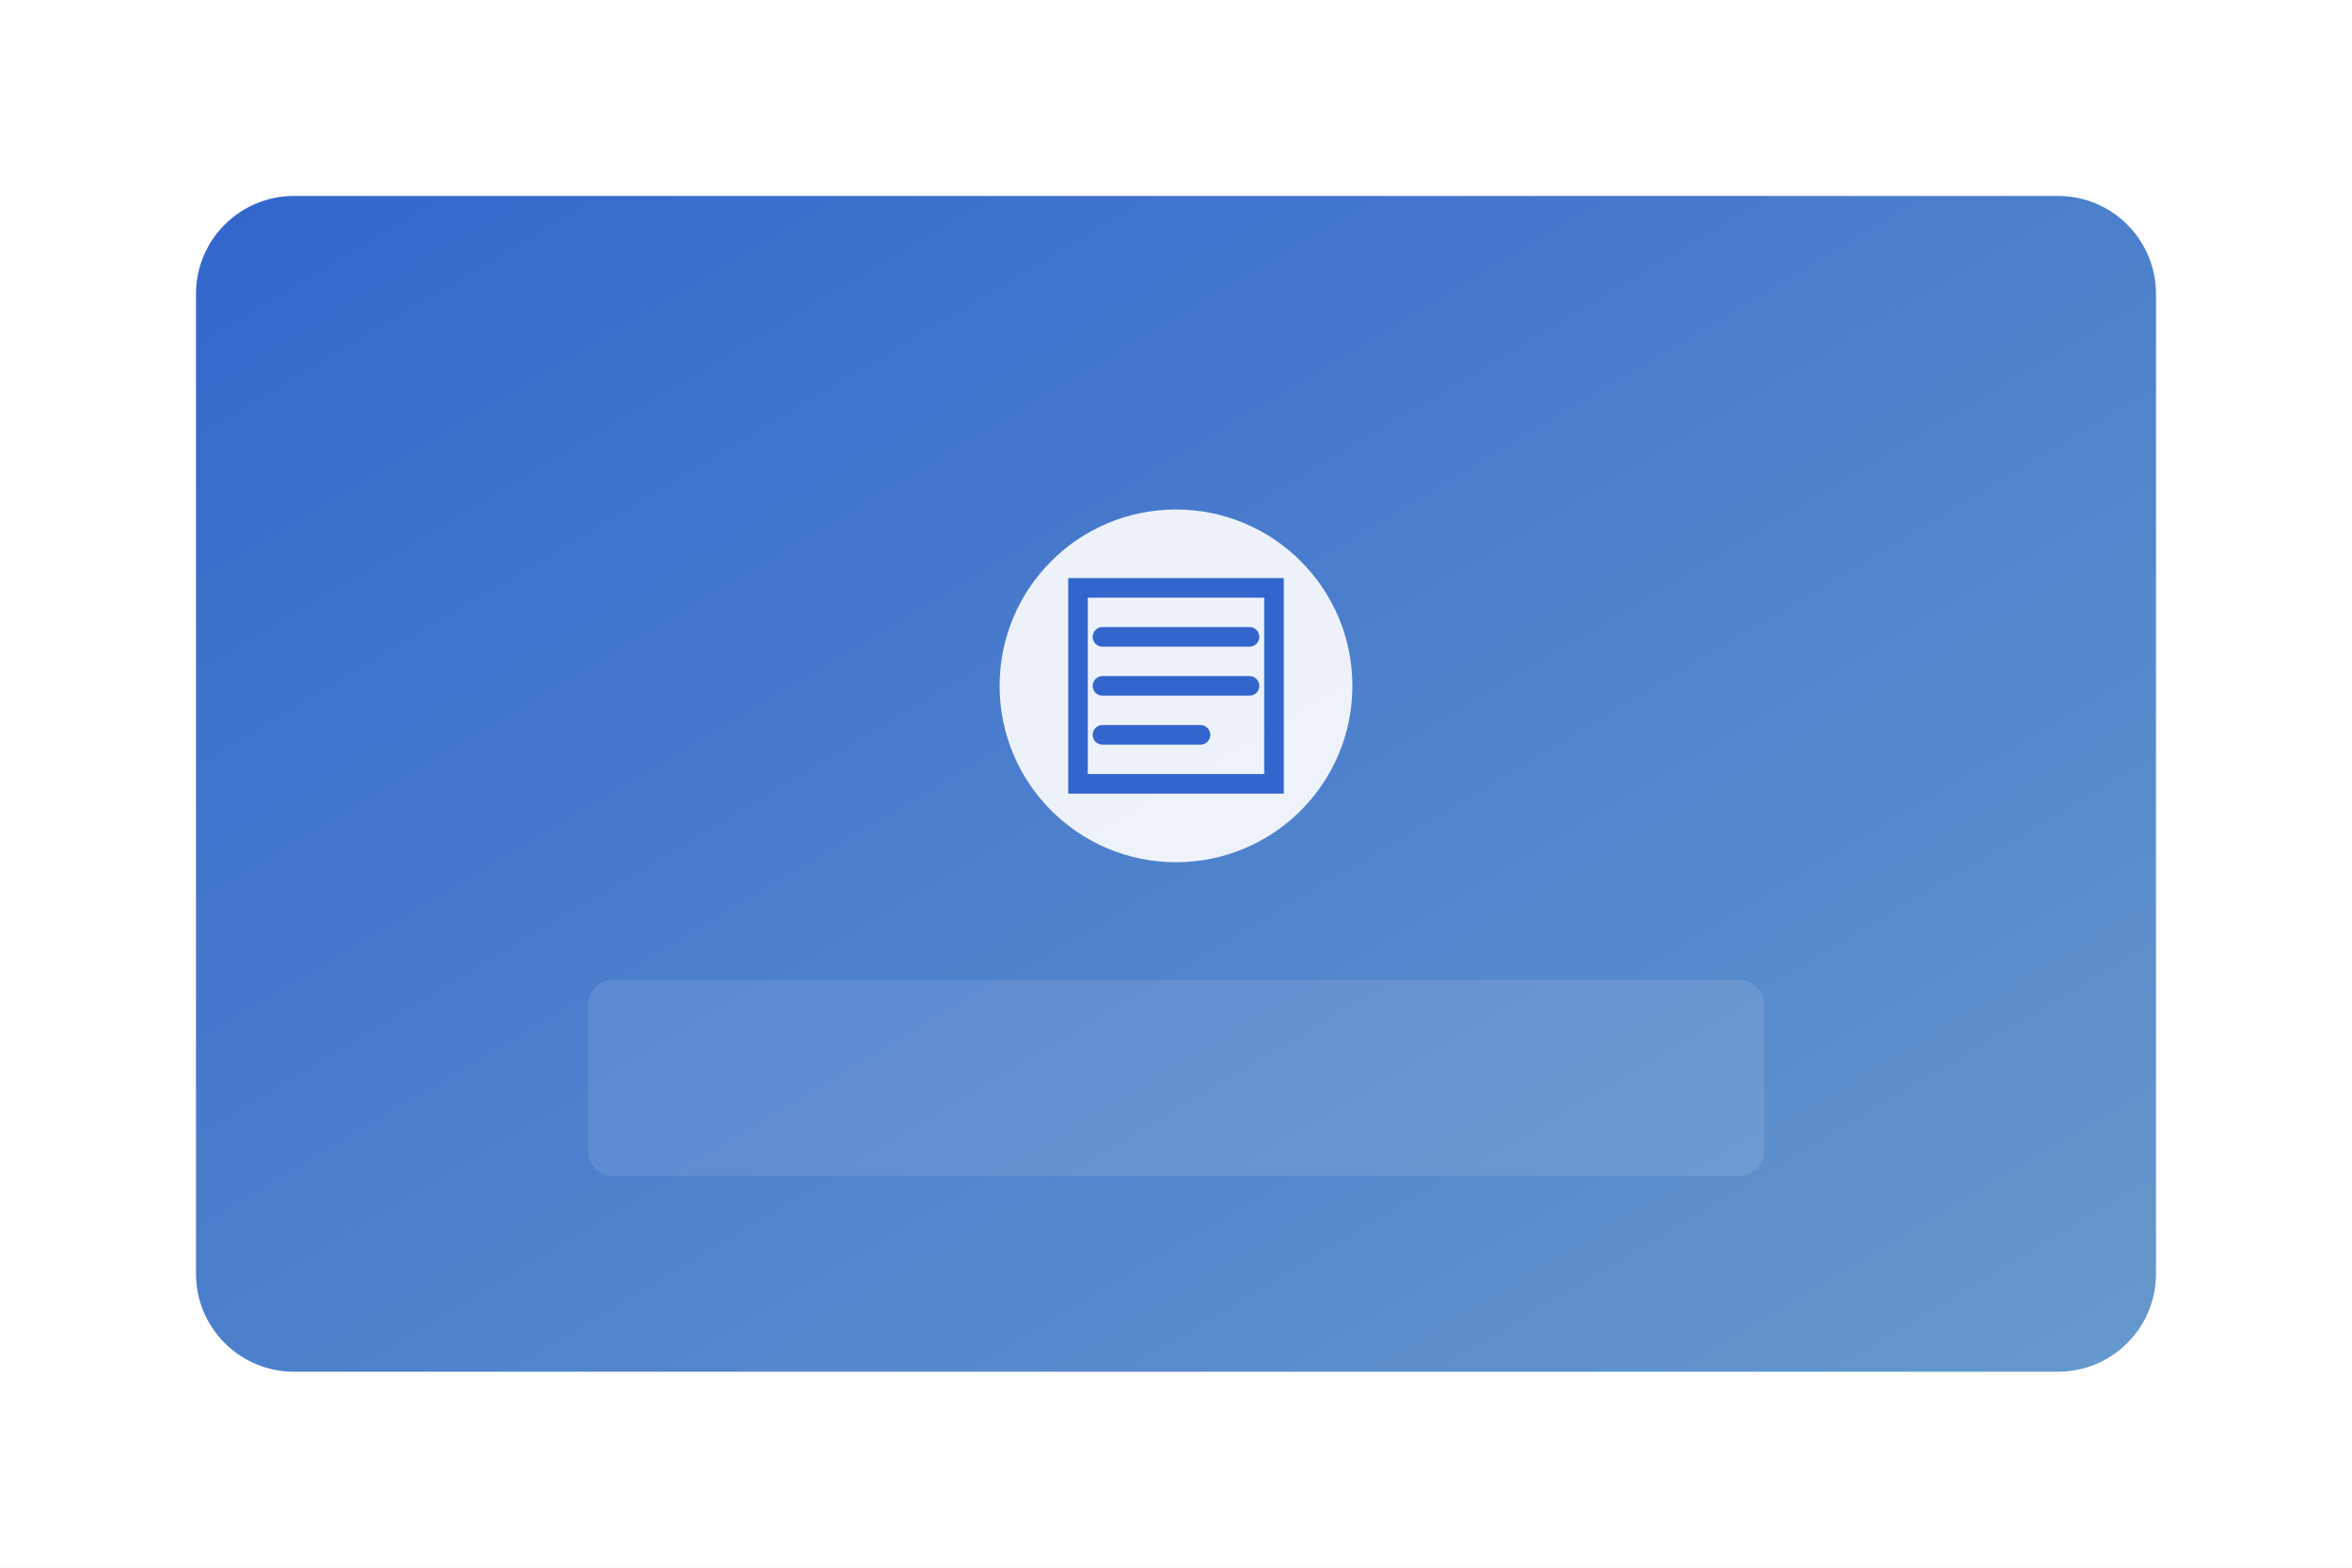
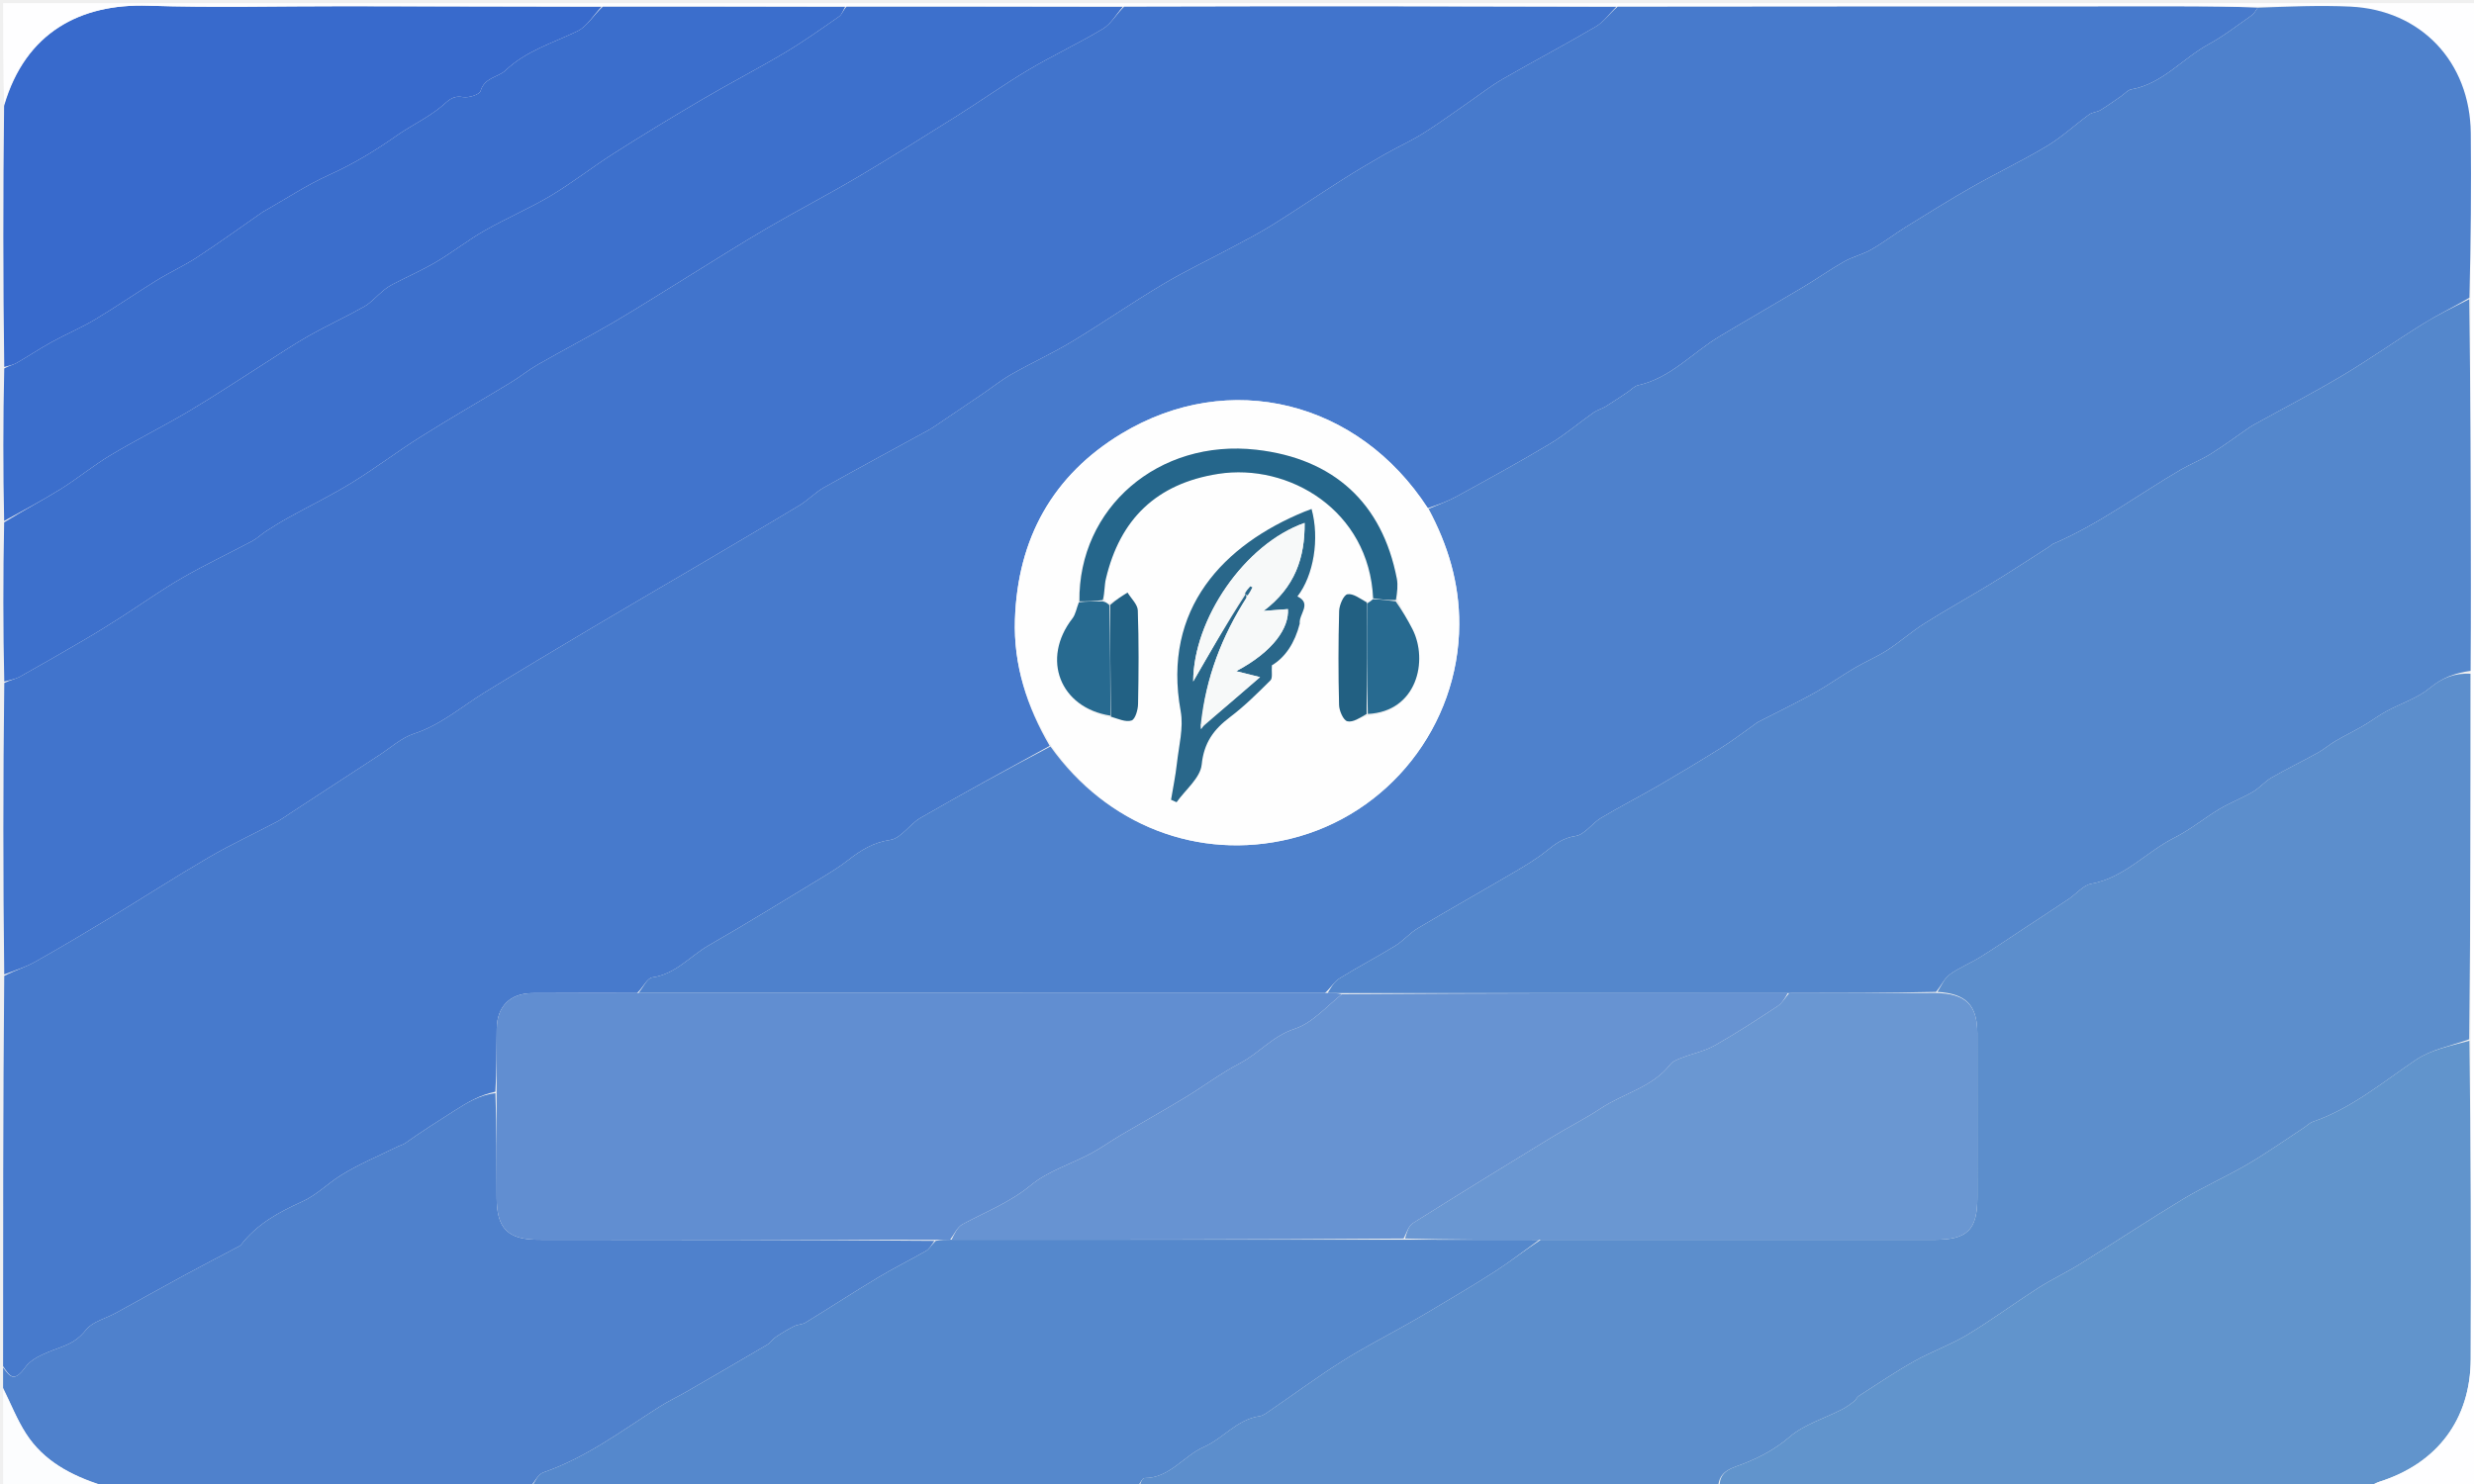
- <svg xmlns="http://www.w3.org/2000/svg" width="480" height="320" viewBox="0 0 480 320">
-   <defs>
-     <linearGradient id="grad1" x1="0%" y1="0%" x2="100%" y2="100%">
-       <stop offset="0%" style="stop-color:#3366CC;stop-opacity:1" />
-       <stop offset="100%" style="stop-color:#6699CC;stop-opacity:1" />
-     </linearGradient>
-   </defs>
-   <rect width="480" height="320" fill="#FFFFFF" />
-   <rect x="40" y="40" width="400" height="240" rx="20" ry="20" fill="url(#grad1)" />
-   <g transform="translate(200, 100)">
-     <circle cx="40" cy="40" r="36" fill="white" opacity="0.9" />
-     <rect x="20" y="20" width="40" height="40" fill="none" stroke="#3366CC" stroke-width="4" />
-     <path d="M25,30 L55,30 M25,40 L55,40 M25,50 L45,50" stroke="#3366CC" stroke-width="4" stroke-linecap="round" />
-   </g>
-   <rect x="120" y="200" width="240" height="40" rx="5" ry="5" fill="white" opacity="0.1" />
+ <svg xmlns="http://www.w3.org/2000/svg" version="1.1" id="Layer_1" x="0px" y="0px" width="100%" viewBox="0 0 802 481" enable-background="new 0 0 802 481" xml:space="preserve">
+   <path fill="#477ACC" opacity="1" stroke="none" d=" M1,443   C1,400.979 1,358.958 1.37,316.439   C4.944,314.616 8.32,313.595 11.322,311.909   C19.397,307.375 27.359,302.634 35.28,297.834   C46.171,291.235 56.874,284.318 67.869,277.901   C74.954,273.766 82.434,270.31 89.704,266.488   C91.311,265.643 92.788,264.549 94.313,263.553   C103.845,257.329 113.365,251.088 122.907,244.88   C126.641,242.451 130.139,239.22 134.242,237.884   C142.921,235.06 149.574,229.174 157.073,224.55   C168.595,217.447 180.228,210.523 191.86,203.601   C202.379,197.341 212.967,191.198 223.512,184.983   C235.408,177.971 247.325,170.992 259.154,163.869   C261.977,162.17 264.313,159.64 267.175,158.031   C278.361,151.744 289.67,145.676 300.926,139.515   C301.799,139.037 302.633,138.483 303.459,137.926   C308.478,134.539 313.496,131.15 318.502,127.744   C321.651,125.603 324.645,123.195 327.944,121.324   C334.407,117.659 341.201,114.561 347.556,110.726   C357.468,104.745 366.997,98.125 376.939,92.196   C384.186,87.874 391.854,84.261 399.302,80.271   C403.761,77.882 408.27,75.555 412.556,72.88   C420.107,68.168 427.468,63.154 434.979,58.377   C439.443,55.537 443.997,52.831 448.591,50.207   C452.838,47.781 457.326,45.755 461.468,43.169   C466.459,40.053 471.196,36.528 476.047,33.186   C479.734,30.645 483.28,27.858 487.146,25.627   C497.164,19.848 507.408,14.461 517.368,8.588   C519.943,7.07 521.804,4.341 524.458,2.098   C585.798,2.022 646.673,2.011 707.549,2.019   C715.696,2.02 723.843,2.116 731.898,2.486   C731.173,3.55 730.665,4.475 729.889,5.015   C725.286,8.216 720.83,11.714 715.929,14.385   C707.449,19.006 701.051,27.179 690.904,28.974   C689.737,29.181 688.756,30.409 687.677,31.147   C685.427,32.687 683.222,34.303 680.893,35.712   C679.795,36.376 678.267,36.381 677.252,37.122   C672.656,40.475 668.439,44.425 663.591,47.337   C655.641,52.113 647.229,56.112 639.16,60.7   C631.999,64.772 625.008,69.147 618.006,73.491   C614.159,75.877 610.552,78.665 606.632,80.913   C603.852,82.507 600.581,83.24 597.791,84.821   C593.242,87.398 588.961,90.444 584.469,93.13   C575.514,98.484 566.461,103.674 557.509,109.033   C548.676,114.32 541.63,122.568 531.007,124.929   C529.82,125.193 528.833,126.339 527.744,127.063   C525.344,128.659 522.971,130.302 520.52,131.815   C519.29,132.574 517.793,132.923 516.622,133.748   C511.838,137.118 507.355,140.97 502.352,143.962   C492.442,149.891 482.295,155.431 472.169,160.992   C469.289,162.573 466.144,163.67 462.857,164.769   C440.295,129.945 398.479,119.532 363.583,140.606   C341.221,154.112 329.895,174.669 329.02,200.81   C328.522,215.669 332.883,229.224 340.278,241.853   C326.036,249.674 312.135,257.293 298.403,265.205   C294.876,267.238 292.123,271.828 288.586,272.352   C283.043,273.173 279.063,275.699 274.977,278.883   C272.269,280.992 269.321,282.813 266.378,284.596   C254.229,291.96 242.147,299.446 229.821,306.502   C223.74,309.983 219.079,315.867 211.457,316.941   C209.766,317.179 208.471,320.229 206.525,321.99   C194.902,322 183.747,321.947 172.592,322.031   C165.36,322.086 161.125,326.32 161.028,333.514   C160.935,340.339 160.992,347.166 160.587,354.003   C155.39,355.086 151.499,357.515 147.287,360.175   C141.908,363.571 136.527,367.019 131.31,370.713   C130.647,371.182 129.785,371.361 129.041,371.728   C122.86,374.783 116.431,377.439 110.593,381.051   C106.238,383.745 102.718,387.499 97.774,389.717   C90.451,393.002 83.243,396.954 78.144,403.624   C77.86,403.995 77.334,404.197 76.895,404.43   C71.108,407.502 65.292,410.517 59.534,413.642   C52.173,417.637 44.868,421.737 37.519,425.756   C34.258,427.54 30.044,428.511 27.916,431.173   C25.78,433.845 23.693,435.288 20.651,436.494   C16.234,438.244 10.77,439.822 8.247,443.289   C4.614,448.28 3.281,446.522 1,443  z" />
+   <path fill="#4174CC" opacity="1" stroke="none" d=" M523.993,2.168   C521.804,4.341 519.943,7.07 517.368,8.588   C507.408,14.461 497.164,19.848 487.146,25.627   C483.28,27.858 479.734,30.645 476.047,33.186   C471.196,36.528 466.459,40.053 461.468,43.169   C457.326,45.755 452.838,47.781 448.591,50.207   C443.997,52.831 439.443,55.537 434.979,58.377   C427.468,63.154 420.107,68.168 412.556,72.88   C408.27,75.555 403.761,77.882 399.302,80.271   C391.854,84.261 384.186,87.874 376.939,92.196   C366.997,98.125 357.468,104.745 347.556,110.726   C341.201,114.561 334.407,117.659 327.944,121.324   C324.645,123.195 321.651,125.603 318.502,127.744   C313.496,131.15 308.478,134.539 303.459,137.926   C302.633,138.483 301.799,139.037 300.926,139.515   C289.67,145.676 278.361,151.744 267.175,158.031   C264.313,159.64 261.977,162.17 259.154,163.869   C247.325,170.992 235.408,177.971 223.512,184.983   C212.967,191.198 202.379,197.341 191.86,203.601   C180.228,210.523 168.595,217.447 157.073,224.55   C149.574,229.174 142.921,235.06 134.242,237.884   C130.139,239.22 126.641,242.451 122.907,244.88   C113.365,251.088 103.845,257.329 94.313,263.553   C92.788,264.549 91.311,265.643 89.704,266.488   C82.434,270.31 74.954,273.766 67.869,277.901   C56.874,284.318 46.171,291.235 35.28,297.834   C27.359,302.634 19.397,307.375 11.322,311.909   C8.32,313.595 4.944,314.616 1.37,315.97   C1,284.646 1,253.292 1.385,221.46   C3.331,220.479 5.027,220.215 6.432,219.431   C13.606,215.426 20.73,211.33 27.819,207.176   C31.777,204.857 35.664,202.411 39.528,199.938   C46.07,195.75 52.408,191.219 59.127,187.344   C66.524,183.077 74.275,179.428 81.82,175.411   C83.419,174.56 84.745,173.213 86.28,172.223   C88.612,170.719 90.973,169.246 93.401,167.903   C100.289,164.089 107.39,160.627 114.086,156.506   C121.688,151.827 128.821,146.39 136.379,141.636   C146.018,135.574 155.9,129.9 165.632,123.985   C168.59,122.187 171.296,119.963 174.297,118.249   C182.419,113.61 190.723,109.285 198.795,104.561   C206.904,99.816 214.816,94.736 222.82,89.813   C231.497,84.475 240.094,79 248.887,73.86   C258.509,68.236 268.419,63.104 278.011,57.433   C288.827,51.037 299.472,44.348 310.111,37.658   C317.934,32.738 325.48,27.363 333.42,22.645   C341.314,17.954 349.688,14.067 357.548,9.324   C360.178,7.737 361.873,4.598 364.46,2.099   C393.016,2.021 421.108,1.989 449.201,2.012   C474.131,2.032 499.062,2.114 523.993,2.168  z" />
+   <path fill="#5C8ECC" opacity="1" stroke="none" d=" M557,482   C494.646,482 432.292,482 369.526,481.63   C369.746,480.567 370.376,479.271 371.006,479.271   C379.206,479.275 383.636,472.104 390.329,469.155   C396.526,466.424 400.979,460.281 408.285,459.216   C409.513,459.037 410.678,458.09 411.767,457.344   C419.536,452.026 427.127,446.431 435.073,441.394   C441.865,437.089 449.057,433.416 456.064,429.45   C458.488,428.078 460.911,426.702 463.298,425.266   C470.396,420.994 477.571,416.838 484.532,412.351   C489.506,409.145 494.182,405.479 499.461,402.011   C542.342,402.004 584.754,402.008 627.166,402.002   C637.712,402.001 640.994,398.789 641.001,388.456   C641.012,370.66 641.014,352.864 640.991,335.067   C640.979,325.867 637.304,322.197 628.067,321.623   C629.417,319.468 630.346,317.194 632.037,315.98   C635.096,313.784 638.695,312.358 641.914,310.362   C646.673,307.409 651.299,304.24 655.98,301.161   C660.878,297.939 665.792,294.741 670.665,291.481   C673.12,289.839 675.309,287.044 677.946,286.563   C688.715,284.597 695.75,276.216 704.942,271.603   C710.048,269.041 714.541,265.285 719.473,262.342   C722.945,260.27 726.784,258.819 730.282,256.786   C732.473,255.512 734.182,253.406 736.377,252.141   C741.29,249.311 746.404,246.834 751.366,244.087   C753.367,242.979 755.121,241.431 757.099,240.274   C760.052,238.546 763.142,237.055 766.099,235.334   C768.65,233.85 771.017,232.042 773.605,230.634   C778.326,228.064 783.741,226.391 787.765,223.026   C791.794,219.656 795.921,218.233 800.899,218.456   C800.922,258.278 800.876,297.636 800.44,336.997   C794.389,339.149 788.087,340.344 783.201,343.639   C772.379,350.936 762.344,359.403 749.748,363.737   C748.69,364.102 747.829,365.026 746.858,365.663   C740.845,369.607 734.968,373.784 728.772,377.417   C721.883,381.457 714.521,384.7 707.688,388.825   C696.417,395.63 685.444,402.927 674.265,409.887   C669.828,412.65 665.049,414.871 660.649,417.687   C652.944,422.62 645.58,428.1 637.75,432.816   C632.286,436.108 626.137,438.246 620.562,441.377   C614.417,444.828 608.566,448.805 602.624,452.611   C601.966,453.033 601.639,453.949 601.004,454.433   C599.758,455.383 598.47,456.32 597.082,457.033   C591.378,459.962 584.842,461.887 580.124,465.94   C575.547,469.873 570.742,472.418 565.33,474.571   C561.815,475.97 557.277,476.751 557,482  z" />
+   <path fill="#4F81CC" opacity="1" stroke="none" d=" M1,443.438   C3.281,446.522 4.614,448.28 8.247,443.289   C10.77,439.822 16.234,438.244 20.651,436.494   C23.693,435.288 25.78,433.845 27.916,431.173   C30.044,428.511 34.258,427.54 37.519,425.756   C44.868,421.737 52.173,417.637 59.534,413.642   C65.292,410.517 71.108,407.502 76.895,404.43   C77.334,404.197 77.86,403.995 78.144,403.624   C83.243,396.954 90.451,393.002 97.774,389.717   C102.718,387.499 106.238,383.745 110.593,381.051   C116.431,377.439 122.86,374.783 129.041,371.728   C129.785,371.361 130.647,371.182 131.31,370.713   C136.527,367.019 141.908,363.571 147.287,360.175   C151.499,357.515 155.39,355.086 160.595,354.473   C161.002,366.094 160.995,377.256 161.008,388.419   C161.02,398.338 164.647,401.99 174.533,401.994   C217.35,402.012 260.167,402.016 302.9,402.364   C301.969,403.68 301.303,404.97 300.245,405.581   C295.143,408.527 289.835,411.123 284.788,414.156   C276.836,418.936 269.055,424.001 261.144,428.851   C260.073,429.508 258.583,429.45 257.439,430.026   C255.411,431.048 253.449,432.225 251.561,433.489   C250.483,434.211 249.725,435.434 248.619,436.086   C240.037,441.149 231.414,446.144 222.784,451.125   C219.79,452.853 216.643,454.33 213.732,456.183   C201.572,463.925 190.005,472.668 176.134,477.451   C174.435,478.037 173.363,480.439 172,482   C125.979,482 79.958,482 33.316,481.674   C22.914,478.382 14.148,473.71 8.472,464.924   C5.47,460.279 3.459,454.995 1,450   C1,447.958 1,445.917 1,443.438  z" />
+   <path fill="#6194CC" opacity="1" stroke="none" d=" M557.469,482   C557.277,476.751 561.815,475.97 565.33,474.571   C570.742,472.418 575.547,469.873 580.124,465.94   C584.842,461.887 591.378,459.962 597.082,457.033   C598.47,456.32 599.758,455.383 601.004,454.433   C601.639,453.949 601.966,453.033 602.624,452.611   C608.566,448.805 614.417,444.828 620.562,441.377   C626.137,438.246 632.286,436.108 637.75,432.816   C645.58,428.1 652.944,422.62 660.649,417.687   C665.049,414.871 669.828,412.65 674.265,409.887   C685.444,402.927 696.417,395.63 707.688,388.825   C714.521,384.7 721.883,381.457 728.772,377.417   C734.968,373.784 740.845,369.607 746.858,365.663   C747.829,365.026 748.69,364.102 749.748,363.737   C762.344,359.403 772.379,350.936 783.201,343.639   C788.087,340.344 794.389,339.149 800.506,337.462   C800.971,372.174 801.079,406.425 800.945,440.675   C800.868,460.249 790.088,474.501 771.464,480.42   C770.263,480.802 769.152,481.467 768,482   C697.979,482 627.958,482 557.469,482  z" />
+   <path fill="#3D70CC" opacity="1" stroke="none" d=" M363.995,2.169   C361.873,4.598 360.178,7.737 357.548,9.324   C349.688,14.067 341.314,17.954 333.42,22.645   C325.48,27.363 317.934,32.738 310.111,37.658   C299.472,44.348 288.827,51.037 278.011,57.433   C268.419,63.104 258.509,68.236 248.887,73.86   C240.094,79 231.497,84.475 222.82,89.813   C214.816,94.736 206.904,99.816 198.795,104.561   C190.723,109.285 182.419,113.61 174.297,118.249   C171.296,119.963 168.59,122.187 165.632,123.985   C155.9,129.9 146.018,135.574 136.379,141.636   C128.821,146.39 121.688,151.827 114.086,156.506   C107.39,160.627 100.289,164.089 93.401,167.903   C90.973,169.246 88.612,170.719 86.28,172.223   C84.745,173.213 83.419,174.56 81.82,175.411   C74.275,179.428 66.524,183.077 59.127,187.344   C52.408,191.219 46.07,195.75 39.528,199.938   C35.664,202.411 31.777,204.857 27.819,207.176   C20.73,211.33 13.606,215.426 6.432,219.431   C5.027,220.215 3.331,220.479 1.385,220.991   C1,203.979 1,186.958 1.343,169.383   C7.69,165.435 13.815,162.235 19.662,158.591   C25.203,155.138 30.276,150.921 35.874,147.573   C44.231,142.576 52.983,138.24 61.355,133.265   C69.758,128.271 77.895,122.83 86.157,117.6   C90.853,114.628 95.462,111.499 100.299,108.776   C106.136,105.49 112.259,102.711 118.08,99.4   C120.399,98.081 122.21,95.886 124.316,94.167   C125.284,93.376 126.354,92.674 127.464,92.098   C132.14,89.676 136.986,87.549 141.509,84.873   C146.848,81.714 151.759,77.821 157.143,74.751   C164.151,70.755 171.638,67.586 178.556,63.452   C185.576,59.258 192.042,54.147 198.952,49.755   C208.388,43.757 217.938,37.932 227.579,32.27   C236.441,27.065 245.588,22.345 254.417,17.087   C260.463,13.486 266.221,9.388 272.001,5.36   C272.948,4.7 273.346,3.252 274.462,2.1   C304.616,2.077 334.306,2.123 363.995,2.169  z" />
+   <path fill="#5588CC" opacity="1" stroke="none" d=" M172.469,482   C173.363,480.439 174.435,478.037 176.134,477.451   C190.005,472.668 201.572,463.925 213.732,456.183   C216.643,454.33 219.79,452.853 222.784,451.125   C231.414,446.144 240.037,441.149 248.619,436.086   C249.725,435.434 250.483,434.211 251.561,433.489   C253.449,432.225 255.411,431.048 257.439,430.026   C258.583,429.45 260.073,429.508 261.144,428.851   C269.055,424.001 276.836,418.936 284.788,414.156   C289.835,411.123 295.143,408.527 300.245,405.581   C301.303,404.97 301.969,403.68 303.32,402.357   C305.22,401.998 306.617,401.987 308.481,401.98   C357.633,401.984 406.319,401.984 455.473,401.987   C470.291,402 484.641,402.009 498.991,402.018   C494.182,405.479 489.506,409.145 484.532,412.351   C477.571,416.838 470.396,420.994 463.298,425.266   C460.911,426.702 458.488,428.078 456.064,429.45   C449.057,433.416 441.865,437.089 435.073,441.394   C427.127,446.431 419.536,452.026 411.767,457.344   C410.678,458.09 409.513,459.037 408.285,459.216   C400.979,460.281 396.526,466.424 390.329,469.155   C383.636,472.104 379.206,479.275 371.006,479.271   C370.376,479.271 369.746,480.567 369.058,481.63   C303.646,482 238.292,482 172.469,482  z" />
+   <path fill="#3B6ECC" opacity="1" stroke="none" d=" M273.998,2.169   C273.346,3.252 272.948,4.7 272.001,5.36   C266.221,9.388 260.463,13.486 254.417,17.087   C245.588,22.345 236.441,27.065 227.579,32.27   C217.938,37.932 208.388,43.757 198.952,49.755   C192.042,54.147 185.576,59.258 178.556,63.452   C171.638,67.586 164.151,70.755 157.143,74.751   C151.759,77.821 146.848,81.714 141.509,84.873   C136.986,87.549 132.14,89.676 127.464,92.098   C126.354,92.674 125.284,93.376 124.316,94.167   C122.21,95.886 120.399,98.081 118.08,99.4   C112.259,102.711 106.136,105.49 100.299,108.776   C95.462,111.499 90.853,114.628 86.157,117.6   C77.895,122.83 69.758,128.271 61.355,133.265   C52.983,138.24 44.231,142.576 35.874,147.573   C30.276,150.921 25.203,155.138 19.662,158.591   C13.815,162.235 7.69,165.435 1.343,168.914   C1,152.646 1,136.292 1.375,119.46   C2.975,118.561 4.302,118.318 5.404,117.685   C9.24,115.479 12.927,113.012 16.802,110.881   C21.404,108.35 26.284,106.305 30.785,103.616   C37.542,99.581 44.018,95.078 50.721,90.948   C55.063,88.273 59.752,86.145 64.009,83.351   C71.262,78.591 78.298,73.499 85.428,68.55   C85.563,68.456 85.733,68.415 85.877,68.333   C92.783,64.419 99.449,59.97 106.658,56.73   C114.45,53.227 121.606,48.895 128.547,44.011   C133.246,40.705 138.588,38.245 142.995,34.619   C145.263,32.752 146.603,30.855 150.049,31.474   C151.869,31.802 155.427,30.69 155.774,29.513   C157.083,25.067 161.443,25.121 163.824,22.867   C170.633,16.424 179.161,13.973 187.158,10.112   C190.314,8.589 192.415,4.882 195.461,2.099   C221.949,2.076 247.974,2.122 273.998,2.169  z" />
+   <path fill="#386ACC" opacity="1" stroke="none" d=" M194.997,2.169   C192.415,4.882 190.314,8.589 187.158,10.112   C179.161,13.973 170.633,16.424 163.824,22.867   C161.443,25.121 157.083,25.067 155.774,29.513   C155.427,30.69 151.869,31.802 150.049,31.474   C146.603,30.855 145.263,32.752 142.995,34.619   C138.588,38.245 133.246,40.705 128.547,44.011   C121.606,48.895 114.45,53.227 106.658,56.73   C99.449,59.97 92.783,64.419 85.877,68.333   C85.733,68.415 85.563,68.456 85.428,68.55   C78.298,73.499 71.262,78.591 64.009,83.351   C59.752,86.145 55.063,88.273 50.721,90.948   C44.018,95.078 37.542,99.581 30.785,103.616   C26.284,106.305 21.404,108.35 16.802,110.881   C12.927,113.012 9.24,115.479 5.404,117.685   C4.302,118.318 2.975,118.561 1.375,118.991   C1,90.979 1,62.958 1.33,34.322   C8.292,10.43 26.16,1.127 48.022,1.845   C69.165,2.539 90.348,1.979 111.513,2.006   C139.341,2.042 167.169,2.113 194.997,2.169  z" />
+   <path fill="#FEFEFF" opacity="1" stroke="none" d=" M195.461,2.099   C167.169,2.113 139.341,2.042 111.513,2.006   C90.348,1.979 69.165,2.539 48.022,1.845   C26.16,1.127 8.292,10.43 1.33,33.854   C1,23.004 1,12.007 1,1.008   C268.243,1.005 535.487,1.005 802.865,1.005   C802.865,161.333 802.865,321.667 802.865,482   C791.596,482 780.267,482 768.469,482   C769.152,481.467 770.263,480.802 771.464,480.42   C790.088,474.501 800.868,460.249 800.945,440.675   C801.079,406.425 800.971,372.174 800.897,337.458   C800.876,297.636 800.922,258.278 800.959,217.992   C800.963,207.927 800.997,198.793 800.985,189.658   C800.942,158.769 800.883,127.88 800.892,96.527   C800.966,78.422 801.139,60.779 800.952,43.14   C800.706,20.04 784.777,3.223 761.931,2.144   C751.973,1.674 741.972,2.132 731.99,2.169   C723.843,2.116 715.696,2.02 707.549,2.019   C646.673,2.011 585.798,2.022 524.458,2.098   C499.062,2.114 474.131,2.032 449.201,2.012   C421.108,1.989 393.016,2.021 364.46,2.099   C334.306,2.123 304.616,2.077 274.462,2.1   C247.974,2.122 221.949,2.076 195.461,2.099  z" />
+   <path fill="#FCFDFE" opacity="1" stroke="none" d=" M1,450.469   C3.459,454.995 5.47,460.279 8.472,464.924   C14.148,473.71 22.914,478.382 32.847,481.674   C22.407,482 11.814,482 1,482   C1,471.647 1,461.292 1,450.469  z" />
+   <path fill="#4E81CC" opacity="1" stroke="none" d=" M731.898,2.486   C741.972,2.132 751.973,1.674 761.931,2.144   C784.777,3.223 800.706,20.04 800.952,43.14   C801.139,60.779 800.966,78.422 800.515,96.538   C795.203,99.661 790.191,102.084 785.487,105.004   C776.741,110.432 768.328,116.406 759.493,121.677   C750.108,127.275 740.393,132.32 730.825,137.611   C730.244,137.932 729.667,138.269 729.12,138.646   C724.966,141.504 720.911,144.52 716.64,147.192   C713.574,149.109 710.144,150.435 707.013,152.26   C693.199,160.31 680.367,170.047 665.542,176.36   C665.096,176.55 664.754,176.97 664.335,177.238   C658.078,181.236 651.873,185.318 645.543,189.197   C638.355,193.6 630.967,197.681 623.836,202.173   C619.675,204.795 615.968,208.132 611.835,210.803   C608.434,213.001 604.636,214.576 601.14,216.64   C596.736,219.239 592.569,222.251 588.102,224.728   C582.143,228.033 575.992,230.99 569.931,234.111   C569.492,234.337 569.114,234.682 568.707,234.969   C565.125,237.491 561.643,240.172 557.939,242.498   C551.233,246.708 544.442,250.788 537.597,254.77   C531.45,258.345 525.104,261.585 519.002,265.233   C516.082,266.979 513.722,270.631 510.752,271.084   C506.741,271.695 504.207,273.612 501.341,275.914   C498.129,278.494 494.544,280.649 490.979,282.745   C480.567,288.864 470.036,294.783 459.661,300.963   C457.01,302.542 454.929,305.069 452.295,306.687   C446.325,310.357 440.095,313.605 434.146,317.308   C432.45,318.364 431.358,320.391 429.521,321.976   C355.033,321.981 281.013,321.983 206.993,321.985   C208.471,320.229 209.766,317.179 211.457,316.941   C219.079,315.867 223.74,309.983 229.821,306.502   C242.147,299.446 254.229,291.96 266.378,284.596   C269.321,282.813 272.269,280.992 274.977,278.883   C279.063,275.699 283.043,273.173 288.586,272.352   C292.123,271.828 294.876,267.238 298.403,265.205   C312.135,257.293 326.036,249.674 340.523,242.054   C358.665,267.611 388.555,279.19 418.194,272.001   C450.184,264.241 472.913,235.29 473.044,202.473   C473.098,189.025 469.387,176.701 463.121,164.99   C466.144,163.67 469.289,162.573 472.169,160.992   C482.295,155.431 492.442,149.891 502.352,143.962   C507.355,140.97 511.838,137.118 516.622,133.748   C517.793,132.923 519.29,132.574 520.52,131.815   C522.971,130.302 525.344,128.659 527.744,127.063   C528.833,126.339 529.82,125.193 531.007,124.929   C541.63,122.568 548.676,114.32 557.509,109.033   C566.461,103.674 575.514,98.484 584.469,93.13   C588.961,90.444 593.242,87.398 597.791,84.821   C600.581,83.24 603.852,82.507 606.632,80.913   C610.552,78.665 614.159,75.877 618.006,73.491   C625.008,69.147 631.999,64.772 639.16,60.7   C647.229,56.112 655.641,52.113 663.591,47.337   C668.439,44.425 672.656,40.475 677.252,37.122   C678.267,36.381 679.795,36.376 680.893,35.712   C683.222,34.303 685.427,32.687 687.677,31.147   C688.756,30.409 689.737,29.181 690.904,28.974   C701.051,27.179 707.449,19.006 715.929,14.385   C720.83,11.714 725.286,8.216 729.889,5.015   C730.665,4.475 731.173,3.55 731.898,2.486  z" />
+   <path fill="#618ED1" opacity="1" stroke="none" d=" M206.525,321.99   C281.013,321.983 355.033,321.981 429.94,321.984   C432.221,322.001 433.616,322.013 434.978,322.385   C429.9,326.491 425.352,331.754 419.689,333.603   C412.543,335.937 408.127,341.552 401.907,344.793   C395.78,347.985 390.209,352.227 384.278,355.817   C377.353,360.008 370.286,363.963 363.314,368.078   C360.051,370.004 356.966,372.249 353.629,374.028   C347.148,377.485 339.732,379.728 334.203,384.292   C327.385,389.92 319.507,392.941 312.012,396.985   C310.285,397.917 309.326,400.274 308.013,401.975   C306.617,401.987 305.22,401.998 303.404,402.017   C260.167,402.016 217.35,402.012 174.533,401.994   C164.647,401.99 161.02,398.338 161.008,388.419   C160.995,377.256 161.002,366.094 160.992,354.462   C160.992,347.166 160.935,340.339 161.028,333.514   C161.125,326.32 165.36,322.086 172.592,322.031   C183.747,321.947 194.902,322 206.525,321.99  z" />
+   <path fill="#FEFEFE" opacity="1" stroke="none" d=" M462.857,164.769   C469.387,176.701 473.098,189.025 473.044,202.473   C472.913,235.29 450.184,264.241 418.194,272.001   C388.555,279.19 358.665,267.611 340.928,241.962   C332.883,229.224 328.522,215.669 329.02,200.81   C329.895,174.669 341.221,154.112 363.583,140.606   C398.479,119.532 440.295,129.945 462.857,164.769  M443.799,231.954   C459.343,230.728 463.095,214.229 457.859,203.972   C456.302,200.921 454.519,197.985 452.976,194.108   C452.938,191.948 453.216,189.727 452.813,187.637   C448.078,163.122 432.386,148.697 407.308,145.836   C375.535,142.211 349.564,164.692 349.576,195.611   C348.959,197.26 348.702,199.188 347.671,200.514   C337.455,213.647 343.577,229.473 360.266,232.682   C362.483,233.086 364.959,234.253 366.823,233.62   C368.022,233.213 368.892,230.169 368.928,228.289   C369.123,218.175 369.192,208.05 368.844,197.944   C368.777,195.976 366.678,194.077 365.516,192.146   C363.626,193.327 361.737,194.508 359.303,195.708   C358.839,195.472 358.375,195.235 357.995,194.125   C358.143,191.989 358,189.784 358.485,187.727   C363.059,168.327 374.895,156.805 394.896,153.666   C417.792,150.072 443.856,165.467 444.958,194.579   C444.358,194.948 443.758,195.317 443.003,195.003   C440.914,194.13 438.655,192.354 436.795,192.703   C435.564,192.934 434.166,196.193 434.113,198.13   C433.84,208.28 433.836,218.444 434.087,228.594   C434.134,230.475 435.474,233.555 436.765,233.876   C438.579,234.327 440.906,232.715 443.799,231.954  M421.501,201.884   C420.976,199.105 425.421,195.746 420.582,193.398   C425.836,186.645 427.831,174.688 425.172,165.044   C424.414,165.328 423.668,165.586 422.938,165.885   C396.839,176.567 376.653,197.309 382.744,230.586   C383.731,235.979 382.145,241.878 381.525,247.518   C381.089,251.479 380.272,255.398 379.626,259.336   C380.221,259.599 380.816,259.862 381.411,260.125   C384.271,256.078 389.111,252.233 389.547,247.941   C390.274,240.773 393.466,236.514 398.749,232.514   C403.44,228.962 407.667,224.766 411.848,220.602   C412.604,219.848 412.146,217.876 412.302,215.73   C416.614,213.17 419.738,208.504 421.501,201.884  z" />
+   <path fill="#5487CC" opacity="1" stroke="none" d=" M435.011,322.026   C433.616,322.013 432.221,322.001 430.407,321.981   C431.358,320.391 432.45,318.364 434.146,317.308   C440.095,313.605 446.325,310.357 452.295,306.687   C454.929,305.069 457.01,302.542 459.661,300.963   C470.036,294.783 480.567,288.864 490.979,282.745   C494.544,280.649 498.129,278.494 501.341,275.914   C504.207,273.612 506.741,271.695 510.752,271.084   C513.722,270.631 516.082,266.979 519.002,265.233   C525.104,261.585 531.45,258.345 537.597,254.77   C544.442,250.788 551.233,246.708 557.939,242.498   C561.643,240.172 565.125,237.491 568.707,234.969   C569.114,234.682 569.492,234.337 569.931,234.111   C575.992,230.99 582.143,228.033 588.102,224.728   C592.569,222.251 596.736,219.239 601.14,216.64   C604.636,214.576 608.434,213.001 611.835,210.803   C615.968,208.132 619.675,204.795 623.836,202.173   C630.967,197.681 638.355,193.6 645.543,189.197   C651.873,185.318 658.078,181.236 664.335,177.238   C664.754,176.97 665.096,176.55 665.542,176.36   C680.367,170.047 693.199,160.31 707.013,152.26   C710.144,150.435 713.574,149.109 716.64,147.192   C720.911,144.52 724.966,141.504 729.12,138.646   C729.667,138.269 730.244,137.932 730.825,137.611   C740.393,132.32 750.108,127.275 759.493,121.677   C768.328,116.406 776.741,110.432 785.487,105.004   C790.191,102.084 795.203,99.661 800.453,97.002   C800.883,127.88 800.942,158.769 800.985,189.658   C800.997,198.793 800.963,207.927 800.891,217.527   C795.921,218.233 791.794,219.656 787.765,223.026   C783.741,226.391 778.326,228.064 773.605,230.634   C771.017,232.042 768.65,233.85 766.099,235.334   C763.142,237.055 760.052,238.546 757.099,240.274   C755.121,241.431 753.367,242.979 751.366,244.087   C746.404,246.834 741.29,249.311 736.377,252.141   C734.182,253.406 732.473,255.512 730.282,256.786   C726.784,258.819 722.945,260.27 719.473,262.342   C714.541,265.285 710.048,269.041 704.942,271.603   C695.75,276.216 688.715,284.597 677.946,286.563   C675.309,287.044 673.12,289.839 670.665,291.481   C665.792,294.741 660.878,297.939 655.98,301.161   C651.299,304.24 646.673,307.409 641.914,310.362   C638.695,312.358 635.096,313.784 632.037,315.98   C630.346,317.194 629.417,319.468 627.599,321.627   C611.371,321.998 595.686,322.007 579.534,322.01   C531.047,322.01 483.029,322.018 435.011,322.026  z" />
+   <path fill="#6A97D2" opacity="1" stroke="none" d=" M580.002,322.016   C595.686,322.007 611.371,321.998 627.522,321.985   C637.304,322.197 640.979,325.867 640.991,335.067   C641.014,352.864 641.012,370.66 641.001,388.456   C640.994,398.789 637.712,402.001 627.166,402.002   C584.754,402.008 542.342,402.004 499.461,402.011   C484.641,402.009 470.291,402 455.481,401.61   C456.013,399.656 456.635,397.494 458.055,396.599   C473.062,387.144 488.175,377.859 503.305,368.602   C508.496,365.425 513.973,362.696 519.039,359.338   C526.405,354.455 535.661,352.579 541.454,345.155   C542.291,344.083 543.893,343.496 545.251,342.967   C548.766,341.598 552.604,340.848 555.84,339.016   C562.8,335.075 569.518,330.694 576.203,326.294   C577.741,325.281 578.75,323.464 580.002,322.016  z" />
+   <path fill="#6793D2" opacity="1" stroke="none" d=" M579.534,322.01   C578.75,323.464 577.741,325.281 576.203,326.294   C569.518,330.694 562.8,335.075 555.84,339.016   C552.604,340.848 548.766,341.598 545.251,342.967   C543.893,343.496 542.291,344.083 541.454,345.155   C535.661,352.579 526.405,354.455 519.039,359.338   C513.973,362.696 508.496,365.425 503.305,368.602   C488.175,377.859 473.062,387.144 458.055,396.599   C456.635,397.494 456.013,399.656 455.012,401.607   C406.319,401.984 357.633,401.984 308.481,401.98   C309.326,400.274 310.285,397.917 312.012,396.985   C319.507,392.941 327.385,389.92 334.203,384.292   C339.732,379.728 347.148,377.485 353.629,374.028   C356.966,372.249 360.051,370.004 363.314,368.078   C370.286,363.963 377.353,360.008 384.278,355.817   C390.209,352.227 395.78,347.985 401.907,344.793   C408.127,341.552 412.543,335.937 419.689,333.603   C425.352,331.754 429.9,326.491 434.978,322.385   C483.029,322.018 531.047,322.01 579.534,322.01  z" />
+   <path fill="#25668B" opacity="1" stroke="none" d=" M349.926,194.981   C349.564,164.692 375.535,142.211 407.308,145.836   C432.386,148.697 448.078,163.122 452.813,187.637   C453.216,189.727 452.938,191.948 452.513,194.551   C449.745,194.662 447.44,194.331 445.135,194   C443.856,165.467 417.792,150.072 394.896,153.666   C374.895,156.805 363.059,168.327 358.485,187.727   C358,189.784 358.143,191.989 357.511,194.563   C354.661,194.994 352.293,194.988 349.926,194.981  z" />
+   <path fill="#29678A" opacity="1" stroke="none" d=" M421.326,202.243   C419.738,208.504 416.614,213.17 412.302,215.73   C412.146,217.876 412.604,219.848 411.848,220.602   C407.667,224.766 403.44,228.962 398.749,232.514   C393.466,236.514 390.274,240.773 389.547,247.941   C389.111,252.233 384.271,256.078 381.411,260.125   C380.816,259.862 380.221,259.599 379.626,259.336   C380.272,255.398 381.089,251.479 381.525,247.518   C382.145,241.878 383.731,235.979 382.744,230.586   C376.653,197.309 396.839,176.567 422.938,165.885   C423.668,165.586 424.414,165.328 425.172,165.044   C427.831,174.688 425.836,186.645 420.582,193.398   C425.421,195.746 420.976,199.105 421.326,202.243  M390.78,234.858   C396.546,229.873 402.311,224.888 408.474,219.56   C405.308,218.773 403.167,218.241 400.734,217.636   C413.03,211.129 417.907,203.39 417.508,197.507   C415.306,197.673 413.087,197.84 409.605,198.103   C419.823,190.419 423.025,180.826 422.919,169.56   C403.377,176.405 386.845,200.91 386.802,220.976   C391.837,212.252 397.602,202.262 403.774,192.725   C403.911,192.875 404.048,193.024 404.039,193.862   C396.104,206.33 390.879,219.764 389.236,235.066   C389.276,235.519 389.317,235.971 389.357,236.423   C389.636,236.007 389.914,235.592 390.78,234.858  z" />
+   <path fill="#276A90" opacity="1" stroke="none" d=" M349.751,195.296   C352.293,194.988 354.661,194.994 357.469,195   C358.375,195.235 358.839,195.472 359.604,196.186   C359.923,208.46 359.942,220.257 359.961,232.053   C343.577,229.473 337.455,213.647 347.671,200.514   C348.702,199.188 348.959,197.26 349.751,195.296  z" />
+   <path fill="#276A90" opacity="1" stroke="none" d=" M445.047,194.29   C447.44,194.331 449.745,194.662 452.444,194.995   C454.519,197.985 456.302,200.921 457.859,203.972   C463.095,214.229 459.343,230.728 443.404,231.502   C443.058,219.263 443.108,207.474 443.158,195.686   C443.758,195.317 444.358,194.948 445.047,194.29  z" />
+   <path fill="#226082" opacity="1" stroke="none" d=" M443.08,195.345   C443.108,207.474 443.058,219.263 443.011,231.518   C440.906,232.715 438.579,234.327 436.765,233.876   C435.474,233.555 434.134,230.475 434.087,228.594   C433.836,218.444 433.84,208.28 434.113,198.13   C434.166,196.193 435.564,192.934 436.795,192.703   C438.655,192.354 440.914,194.13 443.08,195.345  z" />
+   <path fill="#226184" opacity="1" stroke="none" d=" M360.114,232.368   C359.942,220.257 359.923,208.46 359.876,196.176   C361.737,194.508 363.626,193.327 365.516,192.146   C366.678,194.077 368.777,195.976 368.844,197.944   C369.192,208.05 369.123,218.175 368.928,228.289   C368.892,230.169 368.022,233.213 366.823,233.62   C364.959,234.253 362.483,233.086 360.114,232.368  z" />
+   <path fill="#F7F9F9" opacity="1" stroke="none" d=" M403.367,192.273   C397.602,202.262 391.837,212.252 386.802,220.976   C386.845,200.91 403.377,176.405 422.919,169.56   C423.025,180.826 419.823,190.419 409.605,198.103   C413.087,197.84 415.306,197.673 417.508,197.507   C417.907,203.39 413.03,211.129 400.734,217.636   C403.167,218.241 405.308,218.773 408.474,219.56   C402.311,224.888 396.546,229.873 390.319,234.866   C389.857,234.875 389.519,234.576 389.519,234.576   C390.879,219.764 396.104,206.33 404.395,193.363   C405.157,192.062 405.562,191.26 405.968,190.459   C405.748,190.351 405.528,190.243 405.308,190.135   C404.661,190.848 404.014,191.56 403.367,192.273  z" />
+   <path fill="#F7F9F9" opacity="1" stroke="none" d=" M390.025,235.025   C389.914,235.592 389.636,236.007 389.357,236.423   C389.317,235.971 389.276,235.519 389.378,234.821   C389.519,234.576 389.857,234.875 390.025,235.025  z" />
+   <path fill="#29678A" opacity="1" stroke="none" d=" M403.57,192.499   C404.014,191.56 404.661,190.848 405.308,190.135   C405.528,190.243 405.748,190.351 405.968,190.459   C405.562,191.26 405.157,192.062 404.468,193.019   C404.048,193.024 403.911,192.875 403.57,192.499  z" />
</svg>
